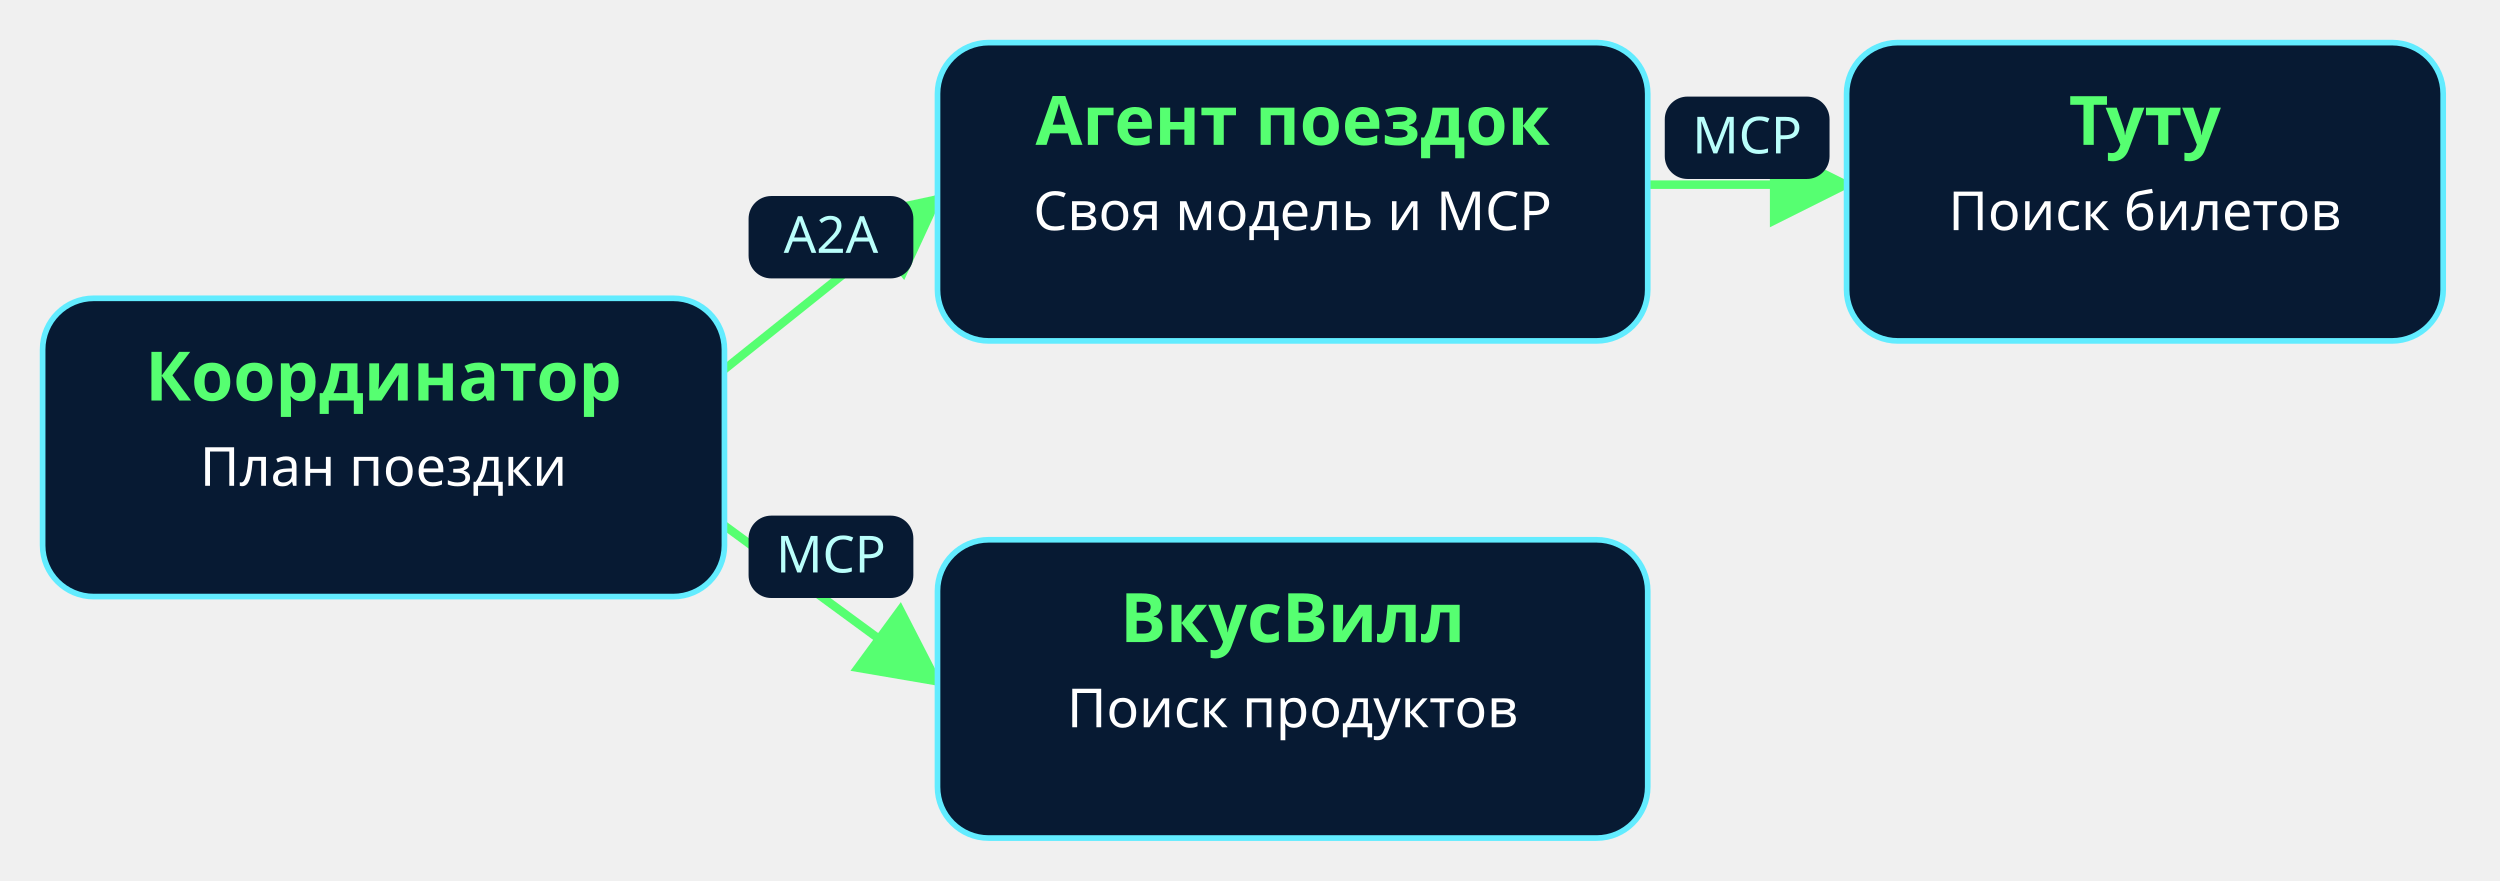
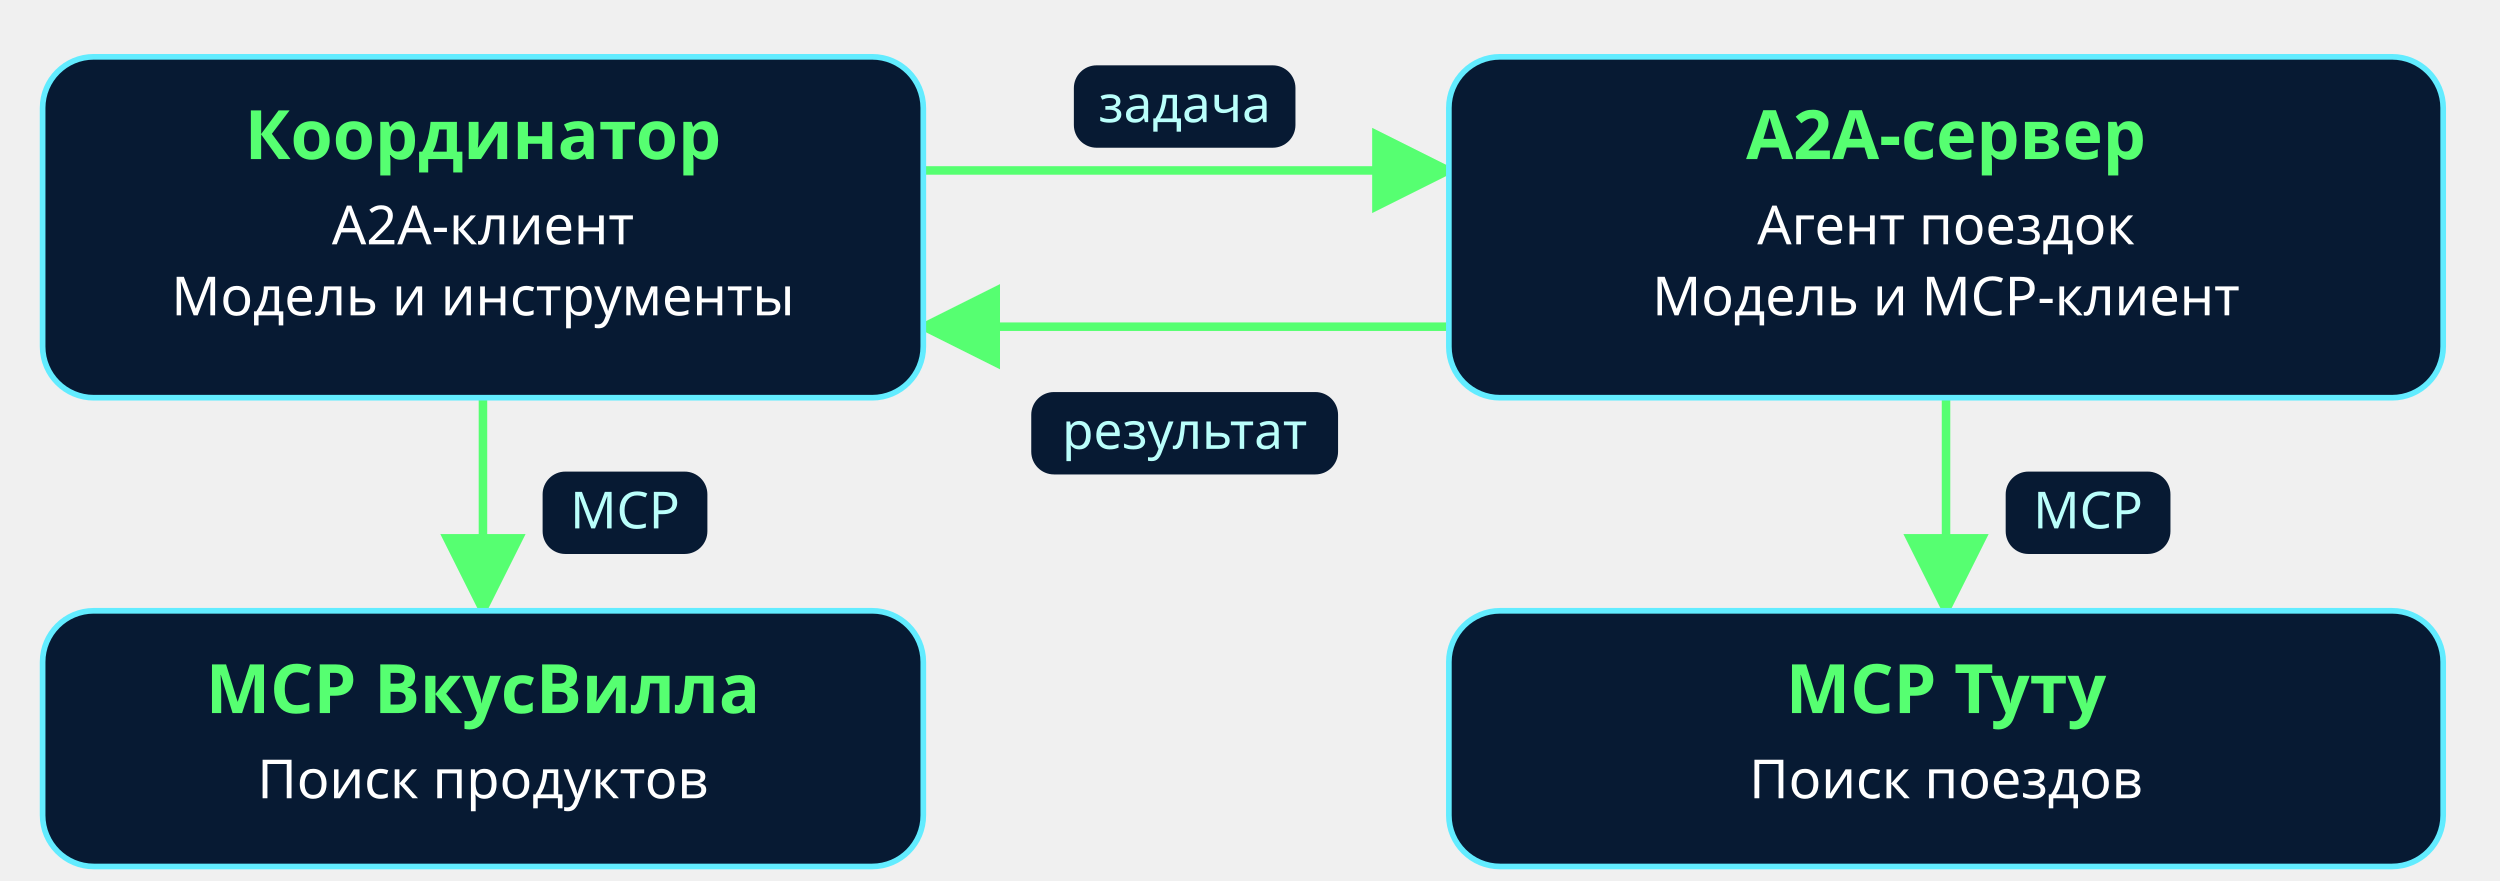
<svg xmlns="http://www.w3.org/2000/svg" width="880" height="310" viewBox="0 0 880 310">
  <defs>
    <marker id="a" markerWidth="10" markerHeight="10" refX="9" refY="5" orient="auto">
      <path d="M0,0 L10,5 L0,10" fill="#56ff71" />
    </marker>
  </defs>
-   <path d="M255,130 L330,70" stroke="#56ff71" stroke-width="3" fill="none" marker-end="url(#a)" />
-   <rect x="263.5" y="69.0" width="58" height="29" rx="8" fill="#071a33" />
-   <text x="292.5" y="89.0" fill="#bafffb" font-family="sans-serif" font-size="18" text-anchor="middle">A2A</text>
-   <path d="M580,65 L650,65" stroke="#56ff71" stroke-width="3" fill="none" marker-end="url(#a)" />
-   <rect x="586.0" y="34.0" width="58" height="29" rx="8" fill="#071a33" />
-   <text x="615.0" y="54.0" fill="#bafffb" font-family="sans-serif" font-size="18" text-anchor="middle">MCP</text>
-   <path d="M255,185 L330,240" stroke="#56ff71" stroke-width="3" fill="none" marker-end="url(#a)" />
-   <rect x="263.5" y="181.5" width="58" height="29" rx="8" fill="#071a33" />
-   <text x="292.5" y="201.5" fill="#bafffb" font-family="sans-serif" font-size="18" text-anchor="middle">MCP</text>
-   <rect x="15" y="105" width="240" height="105" rx="18" fill="#071a33" stroke="#62ecff" stroke-width="2" />
-   <text x="135.0" y="141" text-anchor="middle" fill="#56ff71" font-family="sans-serif" font-size="24" font-weight="600">Координатор</text>
-   <text x="135.0" y="171" text-anchor="middle" fill="white" font-family="sans-serif" font-size="19">План поездки</text>
-   <rect x="330" y="15" width="250" height="105" rx="18" fill="#071a33" stroke="#62ecff" stroke-width="2" />
-   <text x="455.0" y="51" text-anchor="middle" fill="#56ff71" font-family="sans-serif" font-size="24" font-weight="600">Агент поездок</text>
-   <text x="455.0" y="81" text-anchor="middle" fill="white" font-family="sans-serif" font-size="19">Своя модель и MCP</text>
-   <rect x="650" y="15" width="210" height="105" rx="18" fill="#071a33" stroke="#62ecff" stroke-width="2" />
-   <text x="755.0" y="51" text-anchor="middle" fill="#56ff71" font-family="sans-serif" font-size="24" font-weight="600">Туту</text>
-   <text x="755.0" y="81" text-anchor="middle" fill="white" font-family="sans-serif" font-size="19">Поиск билетов</text>
-   <rect x="330" y="190" width="250" height="105" rx="18" fill="#071a33" stroke="#62ecff" stroke-width="2" />
-   <text x="455.0" y="226" text-anchor="middle" fill="#56ff71" font-family="sans-serif" font-size="24" font-weight="600">ВкусВилл</text>
-   <text x="455.0" y="256" text-anchor="middle" fill="white" font-family="sans-serif" font-size="19">Поиск продуктов</text>
+   <path d="M325,60 L510,60" stroke="#56ff71" stroke-width="3" fill="none" marker-end="url(#a)" />
+   <rect x="378.0" y="23" width="78" height="29" rx="8" fill="#071a33" />
+   <text x="417" y="43" fill="#bafffb" font-family="sans-serif" font-size="18" text-anchor="middle">задача</text>
+   <path d="M510,115 L325,115" stroke="#56ff71" stroke-width="3" fill="none" marker-end="url(#a)" />
+   <rect x="363.0" y="138" width="108" height="29" rx="8" fill="#071a33" />
+   <text x="417" y="158" fill="#bafffb" font-family="sans-serif" font-size="18" text-anchor="middle">результат</text>
+   <path d="M170,140 L170,215" stroke="#56ff71" stroke-width="3" fill="none" marker-end="url(#a)" />
+   <rect x="191.0" y="166" width="58" height="29" rx="8" fill="#071a33" />
+   <text x="220" y="186" fill="#bafffb" font-family="sans-serif" font-size="18" text-anchor="middle">MCP</text>
+   <path d="M685,140 L685,215" stroke="#56ff71" stroke-width="3" fill="none" marker-end="url(#a)" />
+   <rect x="706.0" y="166" width="58" height="29" rx="8" fill="#071a33" />
+   <text x="735" y="186" fill="#bafffb" font-family="sans-serif" font-size="18" text-anchor="middle">MCP</text>
+   <rect x="15" y="20" width="310" height="120" rx="18" fill="#071a33" stroke="#62ecff" stroke-width="2" />
+   <text x="170.0" y="56" text-anchor="middle" fill="#56ff71" font-family="sans-serif" font-size="24" font-weight="600">Координатор</text>
+   <text x="170.0" y="86" text-anchor="middle" fill="white" font-family="sans-serif" font-size="19">A2A-клиент</text>
+   <text x="170.0" y="111" text-anchor="middle" fill="white" font-family="sans-serif" font-size="19">Модель и инструменты</text>
+   <rect x="510" y="20" width="350" height="120" rx="18" fill="#071a33" stroke="#62ecff" stroke-width="2" />
+   <text x="685.0" y="56" text-anchor="middle" fill="#56ff71" font-family="sans-serif" font-size="24" font-weight="600">A2A-сервер</text>
+   <text x="685.0" y="86" text-anchor="middle" fill="white" font-family="sans-serif" font-size="19">Агент поездок</text>
+   <text x="685.0" y="111" text-anchor="middle" fill="white" font-family="sans-serif" font-size="19">Модель и MCP-клиент</text>
+   <rect x="15" y="215" width="310" height="90" rx="18" fill="#071a33" stroke="#62ecff" stroke-width="2" />
+   <text x="170.0" y="251" text-anchor="middle" fill="#56ff71" font-family="sans-serif" font-size="24" font-weight="600">MCP ВкусВилла</text>
+   <text x="170.0" y="281" text-anchor="middle" fill="white" font-family="sans-serif" font-size="19">Поиск продуктов</text>
+   <rect x="510" y="215" width="350" height="90" rx="18" fill="#071a33" stroke="#62ecff" stroke-width="2" />
+   <text x="685.0" y="251" text-anchor="middle" fill="#56ff71" font-family="sans-serif" font-size="24" font-weight="600">MCP Туту</text>
+   <text x="685.0" y="281" text-anchor="middle" fill="white" font-family="sans-serif" font-size="19">Поиск поездов</text>
</svg>
